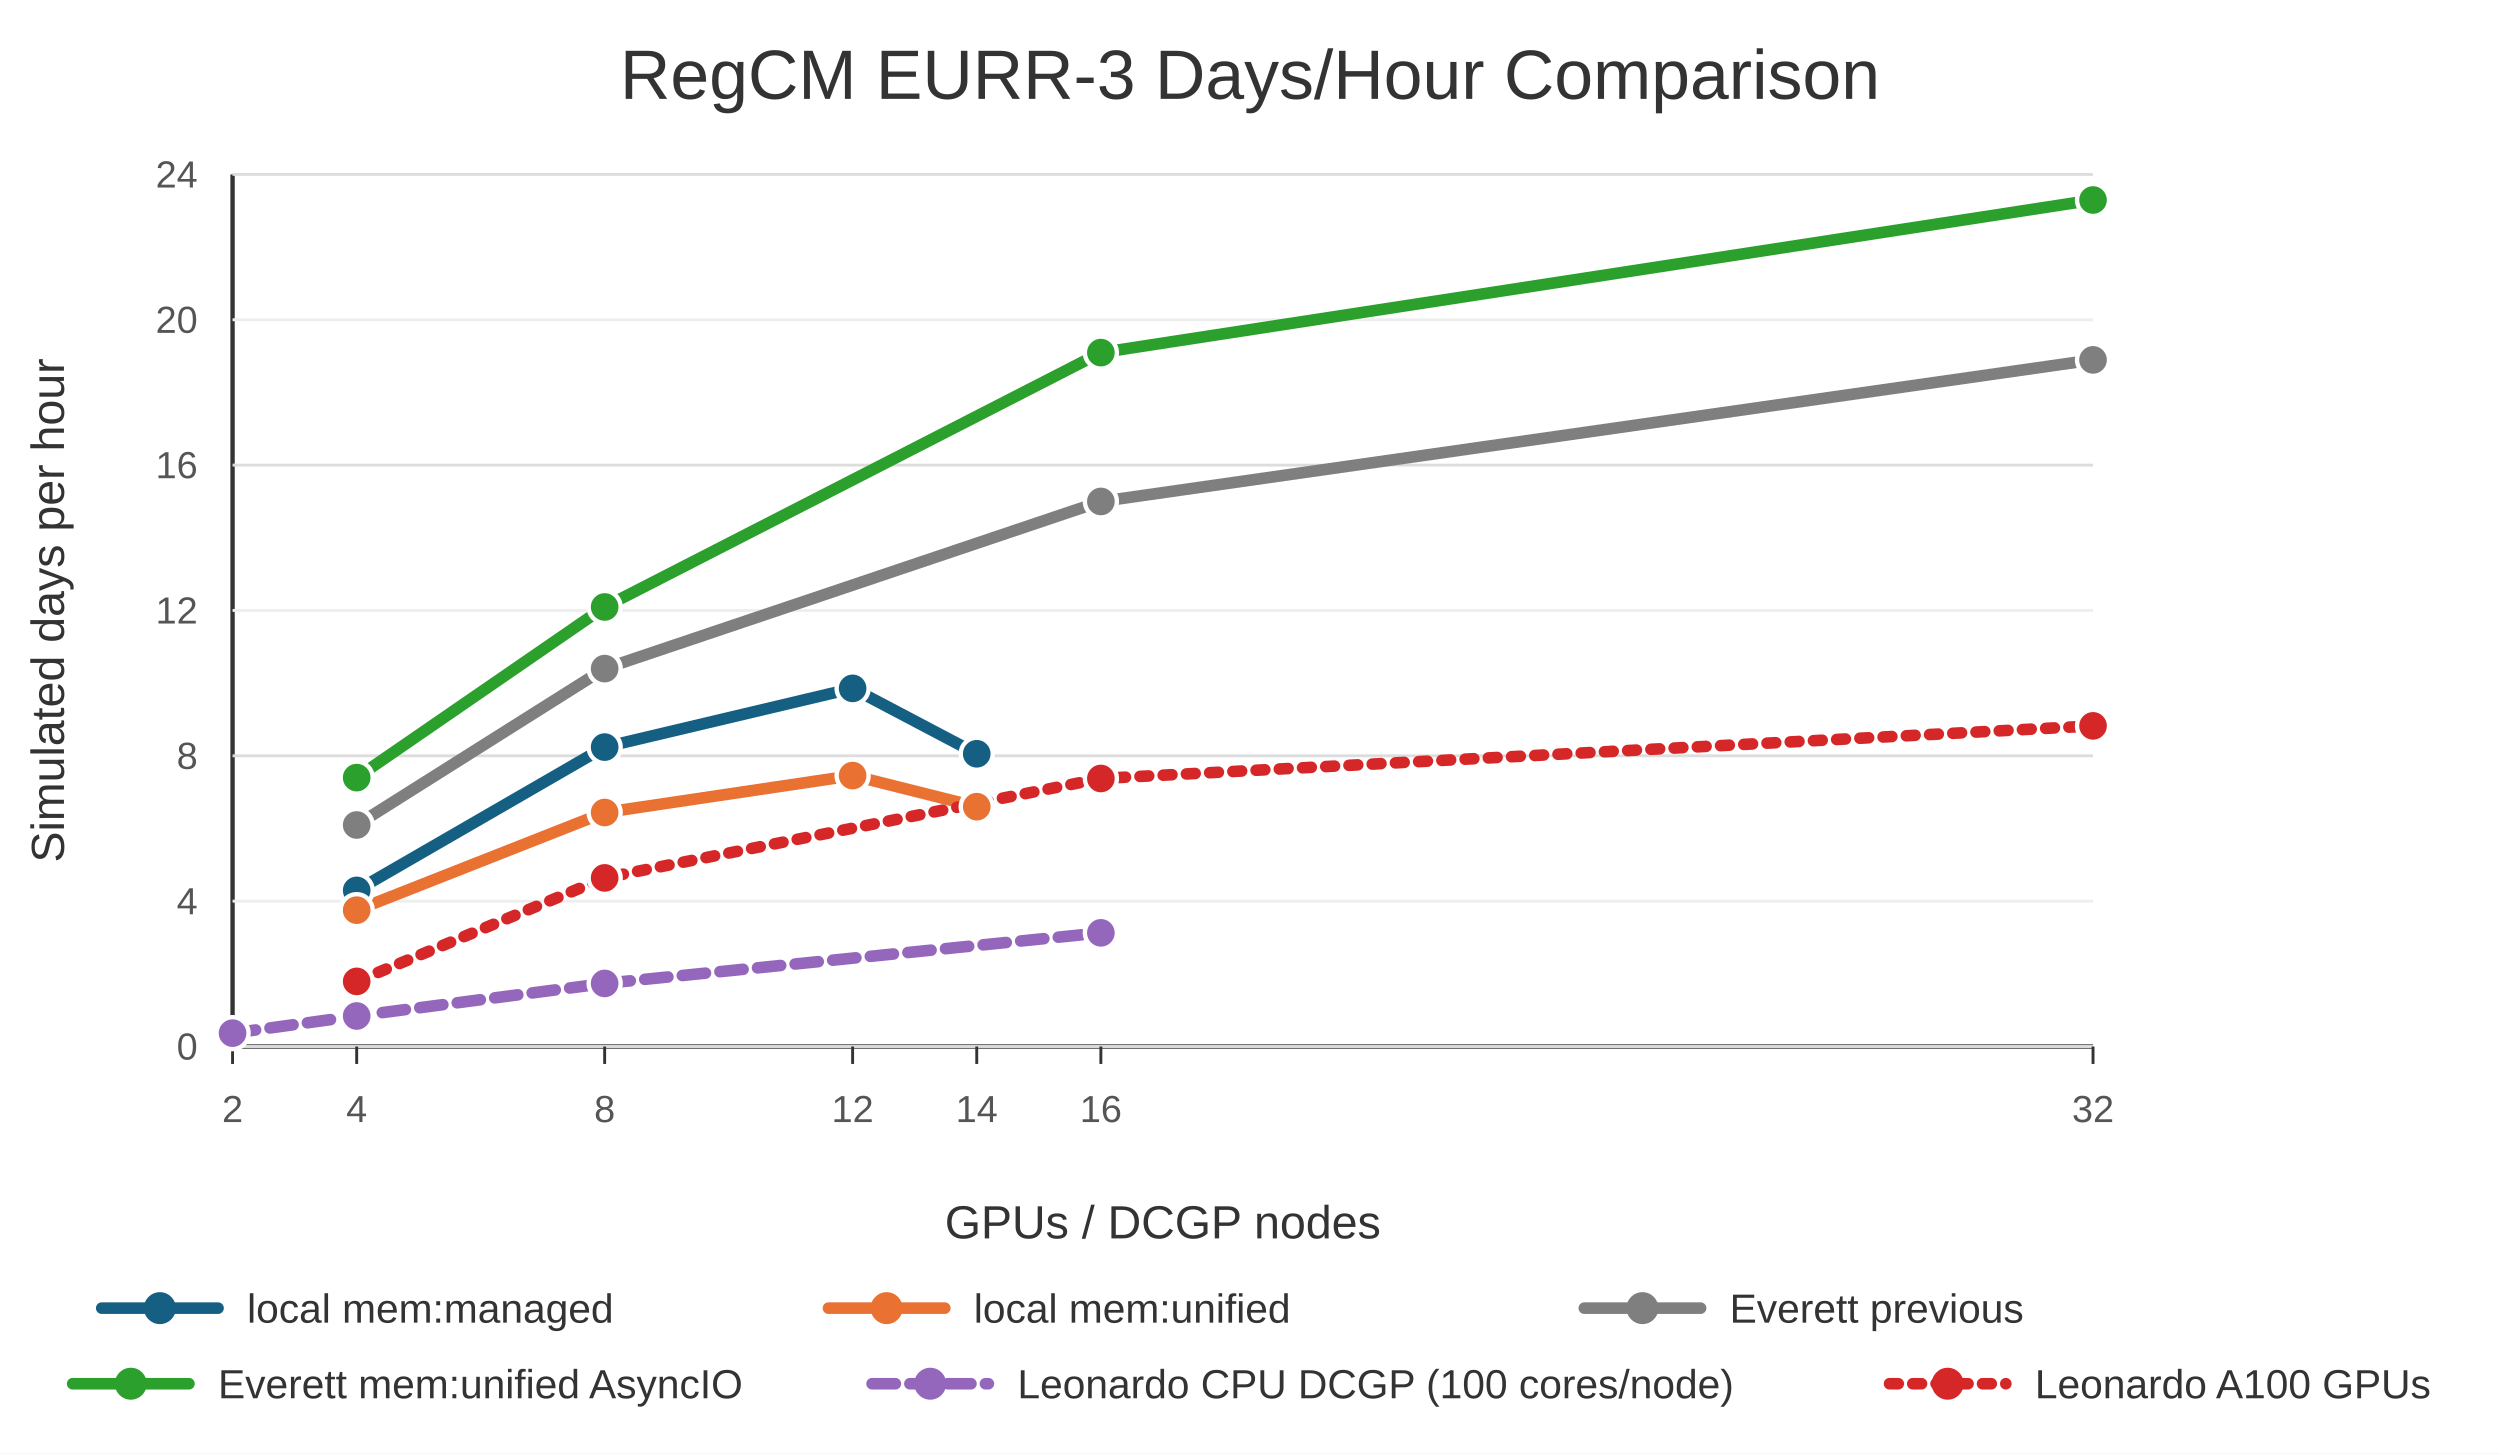
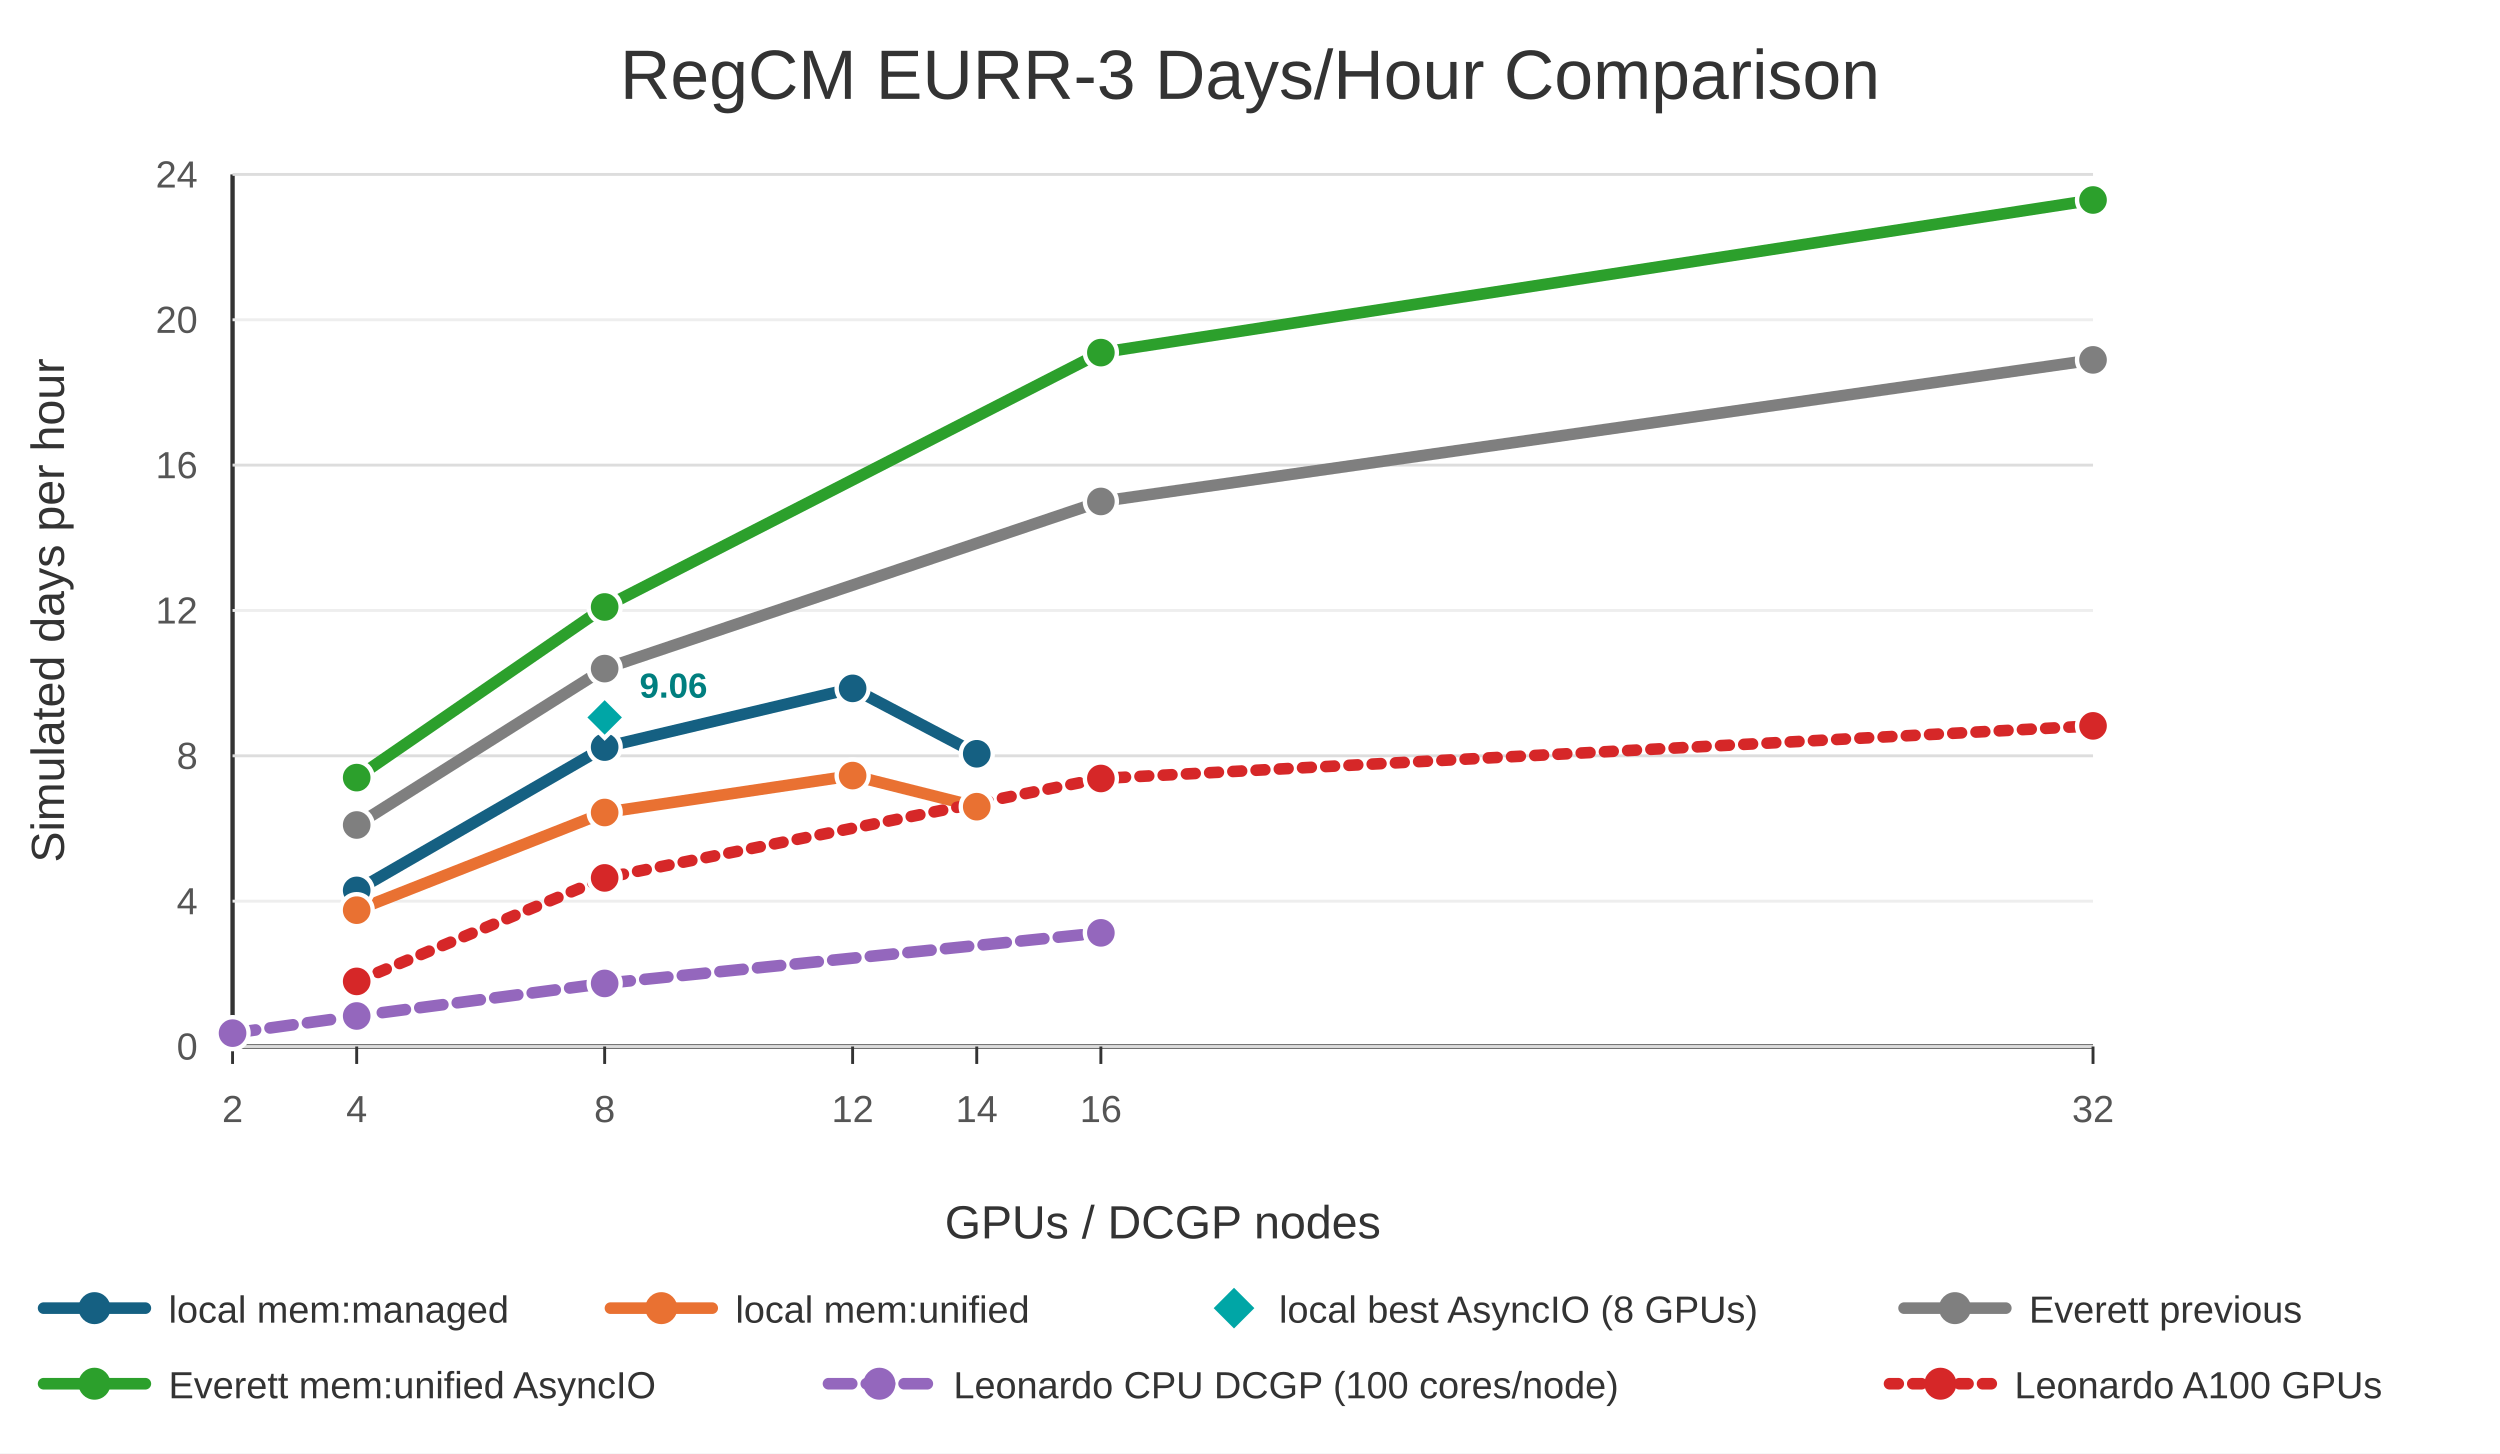
<svg xmlns="http://www.w3.org/2000/svg" width="860" height="500" viewBox="0 0 860 500" role="img" aria-labelledby="title desc">
  <rect width="860" height="500" fill="#ffffff" />
  <text x="430" y="34" text-anchor="middle" font-family="Arial, sans-serif" font-size="24" fill="#333333">RegCM EURR-3 Days/Hour Comparison</text>
  <line x1="80" y1="360" x2="720" y2="360" stroke="#333333" stroke-width="1.5" />
  <line x1="80" y1="60" x2="80" y2="360" stroke="#333333" stroke-width="1.5" />
  <g font-family="Arial, sans-serif" font-size="13" fill="#555555">
    <line x1="80" y1="360" x2="720" y2="360" stroke="#dddddd" />
    <text x="68" y="364.5" text-anchor="end">0</text>
    <line x1="80" y1="310" x2="720" y2="310" stroke="#eeeeee" />
    <text x="68" y="314.5" text-anchor="end">4</text>
    <line x1="80" y1="260" x2="720" y2="260" stroke="#dddddd" />
    <text x="68" y="264.5" text-anchor="end">8</text>
    <line x1="80" y1="210" x2="720" y2="210" stroke="#eeeeee" />
    <text x="68" y="214.5" text-anchor="end">12</text>
    <line x1="80" y1="160" x2="720" y2="160" stroke="#dddddd" />
    <text x="68" y="164.5" text-anchor="end">16</text>
    <line x1="80" y1="110" x2="720" y2="110" stroke="#eeeeee" />
    <text x="68" y="114.5" text-anchor="end">20</text>
    <line x1="80" y1="60" x2="720" y2="60" stroke="#dddddd" />
    <text x="68" y="64.5" text-anchor="end">24</text>
  </g>
  <g font-family="Arial, sans-serif" font-size="13" fill="#555555">
    <line x1="80.0" y1="360" x2="80.0" y2="366" stroke="#333333" />
    <text x="80.0" y="386" text-anchor="middle">2</text>
    <line x1="122.7" y1="360" x2="122.7" y2="366" stroke="#333333" />
    <text x="122.7" y="386" text-anchor="middle">4</text>
    <line x1="208.0" y1="360" x2="208.0" y2="366" stroke="#333333" />
    <text x="208.0" y="386" text-anchor="middle">8</text>
    <line x1="293.3" y1="360" x2="293.3" y2="366" stroke="#333333" />
    <text x="293.3" y="386" text-anchor="middle">12</text>
    <line x1="336.0" y1="360" x2="336.0" y2="366" stroke="#333333" />
    <text x="336.0" y="386" text-anchor="middle">14</text>
    <line x1="378.7" y1="360" x2="378.7" y2="366" stroke="#333333" />
    <text x="378.7" y="386" text-anchor="middle">16</text>
    <line x1="720.0" y1="360" x2="720.0" y2="366" stroke="#333333" />
    <text x="720.0" y="386" text-anchor="middle">32</text>
  </g>
  <text x="400" y="426" text-anchor="middle" font-family="Arial, sans-serif" font-size="16" fill="#333333">GPUs / DCGP nodes</text>
  <text x="22" y="210" text-anchor="middle" transform="rotate(-90 22 210)" font-family="Arial, sans-serif" font-size="16" fill="#333333">Simulated days per hour</text>
  <polyline points="122.7,306.3 208.0,257.0 293.3,236.8 336.0,259.3" fill="none" stroke="#156082" stroke-width="4" stroke-linejoin="round" stroke-linecap="round" />
  <polyline points="122.7,313.1 208.0,279.5 293.3,266.8 336.0,277.5" fill="none" stroke="#e97132" stroke-width="4" stroke-linejoin="round" stroke-linecap="round" />
  <polyline points="122.7,283.8 208.0,230.0 378.7,172.5 720.0,123.8" fill="none" stroke="#7f7f7f" stroke-width="4" stroke-linejoin="round" stroke-linecap="round" />
  <polyline points="122.7,267.5 208.0,208.8 378.7,121.3 720.0,68.8" fill="none" stroke="#2ca02c" stroke-width="4" stroke-linejoin="round" stroke-linecap="round" />
  <polyline points="80.0,355.4 122.7,349.5 208.0,338.3 378.7,320.9" fill="none" stroke="#9467bd" stroke-width="4" stroke-linejoin="round" stroke-linecap="round" stroke-dasharray="8 5" />
  <polyline points="122.7,337.6 208.0,302.0 378.7,267.8 720.0,249.7" fill="none" stroke="#d62728" stroke-width="4" stroke-linejoin="round" stroke-linecap="round" stroke-dasharray="3 5" />
  <g stroke="#ffffff" stroke-width="1.5">
    <circle cx="122.7" cy="306.3" r="5.5" fill="#156082" />
    <circle cx="208.0" cy="257.0" r="5.5" fill="#156082" />
    <circle cx="293.3" cy="236.8" r="5.5" fill="#156082" />
    <circle cx="336.0" cy="259.3" r="5.5" fill="#156082" />
    <circle cx="122.7" cy="313.1" r="5.5" fill="#e97132" />
    <circle cx="208.0" cy="279.5" r="5.5" fill="#e97132" />
    <circle cx="293.3" cy="266.8" r="5.5" fill="#e97132" />
    <circle cx="336.0" cy="277.5" r="5.5" fill="#e97132" />
    <circle cx="122.7" cy="283.8" r="5.5" fill="#7f7f7f" />
    <circle cx="208.0" cy="230.0" r="5.5" fill="#7f7f7f" />
    <circle cx="378.7" cy="172.5" r="5.5" fill="#7f7f7f" />
    <circle cx="720.0" cy="123.8" r="5.5" fill="#7f7f7f" />
    <circle cx="122.7" cy="267.5" r="5.5" fill="#2ca02c" />
    <circle cx="208.0" cy="208.8" r="5.5" fill="#2ca02c" />
    <circle cx="378.7" cy="121.3" r="5.5" fill="#2ca02c" />
    <circle cx="720.0" cy="68.8" r="5.5" fill="#2ca02c" />
    <circle cx="80.0" cy="355.4" r="5.5" fill="#9467bd" />
    <circle cx="122.7" cy="349.5" r="5.5" fill="#9467bd" />
    <circle cx="208.0" cy="338.3" r="5.5" fill="#9467bd" />
    <circle cx="378.7" cy="320.9" r="5.5" fill="#9467bd" />
    <circle cx="122.7" cy="337.6" r="5.5" fill="#d62728" />
    <circle cx="208.0" cy="302.0" r="5.5" fill="#d62728" />
    <circle cx="378.7" cy="267.8" r="5.5" fill="#d62728" />
    <circle cx="720.0" cy="249.7" r="5.5" fill="#d62728" />
+     <polygon points="208.0,239.8 215.0,246.8 208.0,253.8 201.0,246.8" fill="#00a6a6" />
  </g>
-   <g font-family="Arial, sans-serif" font-size="14" fill="#333333">
-     <line x1="35" y1="450" x2="75" y2="450" stroke="#156082" stroke-width="4" stroke-linecap="round" />
-     <circle cx="55" cy="450" r="5.5" fill="#156082" />
-     <text x="85" y="455">local mem:managed</text>
-     <line x1="285" y1="450" x2="325" y2="450" stroke="#e97132" stroke-width="4" stroke-linecap="round" />
-     <circle cx="305" cy="450" r="5.5" fill="#e97132" />
-     <text x="335" y="455">local mem:unified</text>
-     <line x1="545" y1="450" x2="585" y2="450" stroke="#7f7f7f" stroke-width="4" stroke-linecap="round" />
-     <circle cx="565" cy="450" r="5.5" fill="#7f7f7f" />
-     <text x="595" y="455">Everett previous</text>
-     <line x1="25" y1="476" x2="65" y2="476" stroke="#2ca02c" stroke-width="4" stroke-linecap="round" />
-     <circle cx="45" cy="476" r="5.5" fill="#2ca02c" />
-     <text x="75" y="481">Everett mem:unified AsyncIO</text>
-     <line x1="300" y1="476" x2="340" y2="476" stroke="#9467bd" stroke-width="4" stroke-linecap="round" stroke-dasharray="8 5" />
-     <circle cx="320" cy="476" r="5.5" fill="#9467bd" />
-     <text x="350" y="481">Leonardo CPU DCGP (100 cores/node)</text>
-     <line x1="650" y1="476" x2="690" y2="476" stroke="#d62728" stroke-width="4" stroke-linecap="round" stroke-dasharray="3 5" />
-     <circle cx="670" cy="476" r="5.5" fill="#d62728" />
-     <text x="700" y="481">Leonardo A100 GPUs</text>
+   <text x="220" y="240" font-family="Arial, sans-serif" font-size="12" font-weight="bold" fill="#007f7f">9.06</text>
+   <g font-family="Arial, sans-serif" font-size="13" fill="#333333">
+     <line x1="15" y1="450" x2="50" y2="450" stroke="#156082" stroke-width="4" stroke-linecap="round" />
+     <circle cx="32.5" cy="450" r="5.5" fill="#156082" />
+     <text x="58" y="455">local mem:managed</text>
+     <line x1="210" y1="450" x2="245" y2="450" stroke="#e97132" stroke-width="4" stroke-linecap="round" />
+     <circle cx="227.5" cy="450" r="5.5" fill="#e97132" />
+     <text x="253" y="455">local mem:unified</text>
+     <polygon points="424.5,443 431.5,450 424.5,457 417.5,450" fill="#00a6a6" />
+     <text x="440" y="455">local best AsyncIO (8 GPUs)</text>
+     <line x1="655" y1="450" x2="690" y2="450" stroke="#7f7f7f" stroke-width="4" stroke-linecap="round" />
+     <circle cx="672.5" cy="450" r="5.5" fill="#7f7f7f" />
+     <text x="698" y="455">Everett previous</text>
+     <line x1="15" y1="476" x2="50" y2="476" stroke="#2ca02c" stroke-width="4" stroke-linecap="round" />
+     <circle cx="32.5" cy="476" r="5.5" fill="#2ca02c" />
+     <text x="58" y="481">Everett mem:unified AsyncIO</text>
+     <line x1="285" y1="476" x2="320" y2="476" stroke="#9467bd" stroke-width="4" stroke-linecap="round" stroke-dasharray="8 5" />
+     <circle cx="302.5" cy="476" r="5.5" fill="#9467bd" />
+     <text x="328" y="481">Leonardo CPU DCGP (100 cores/node)</text>
+     <line x1="650" y1="476" x2="685" y2="476" stroke="#d62728" stroke-width="4" stroke-linecap="round" stroke-dasharray="3 5" />
+     <circle cx="667.5" cy="476" r="5.5" fill="#d62728" />
+     <text x="693" y="481">Leonardo A100 GPUs</text>
  </g>
</svg>
